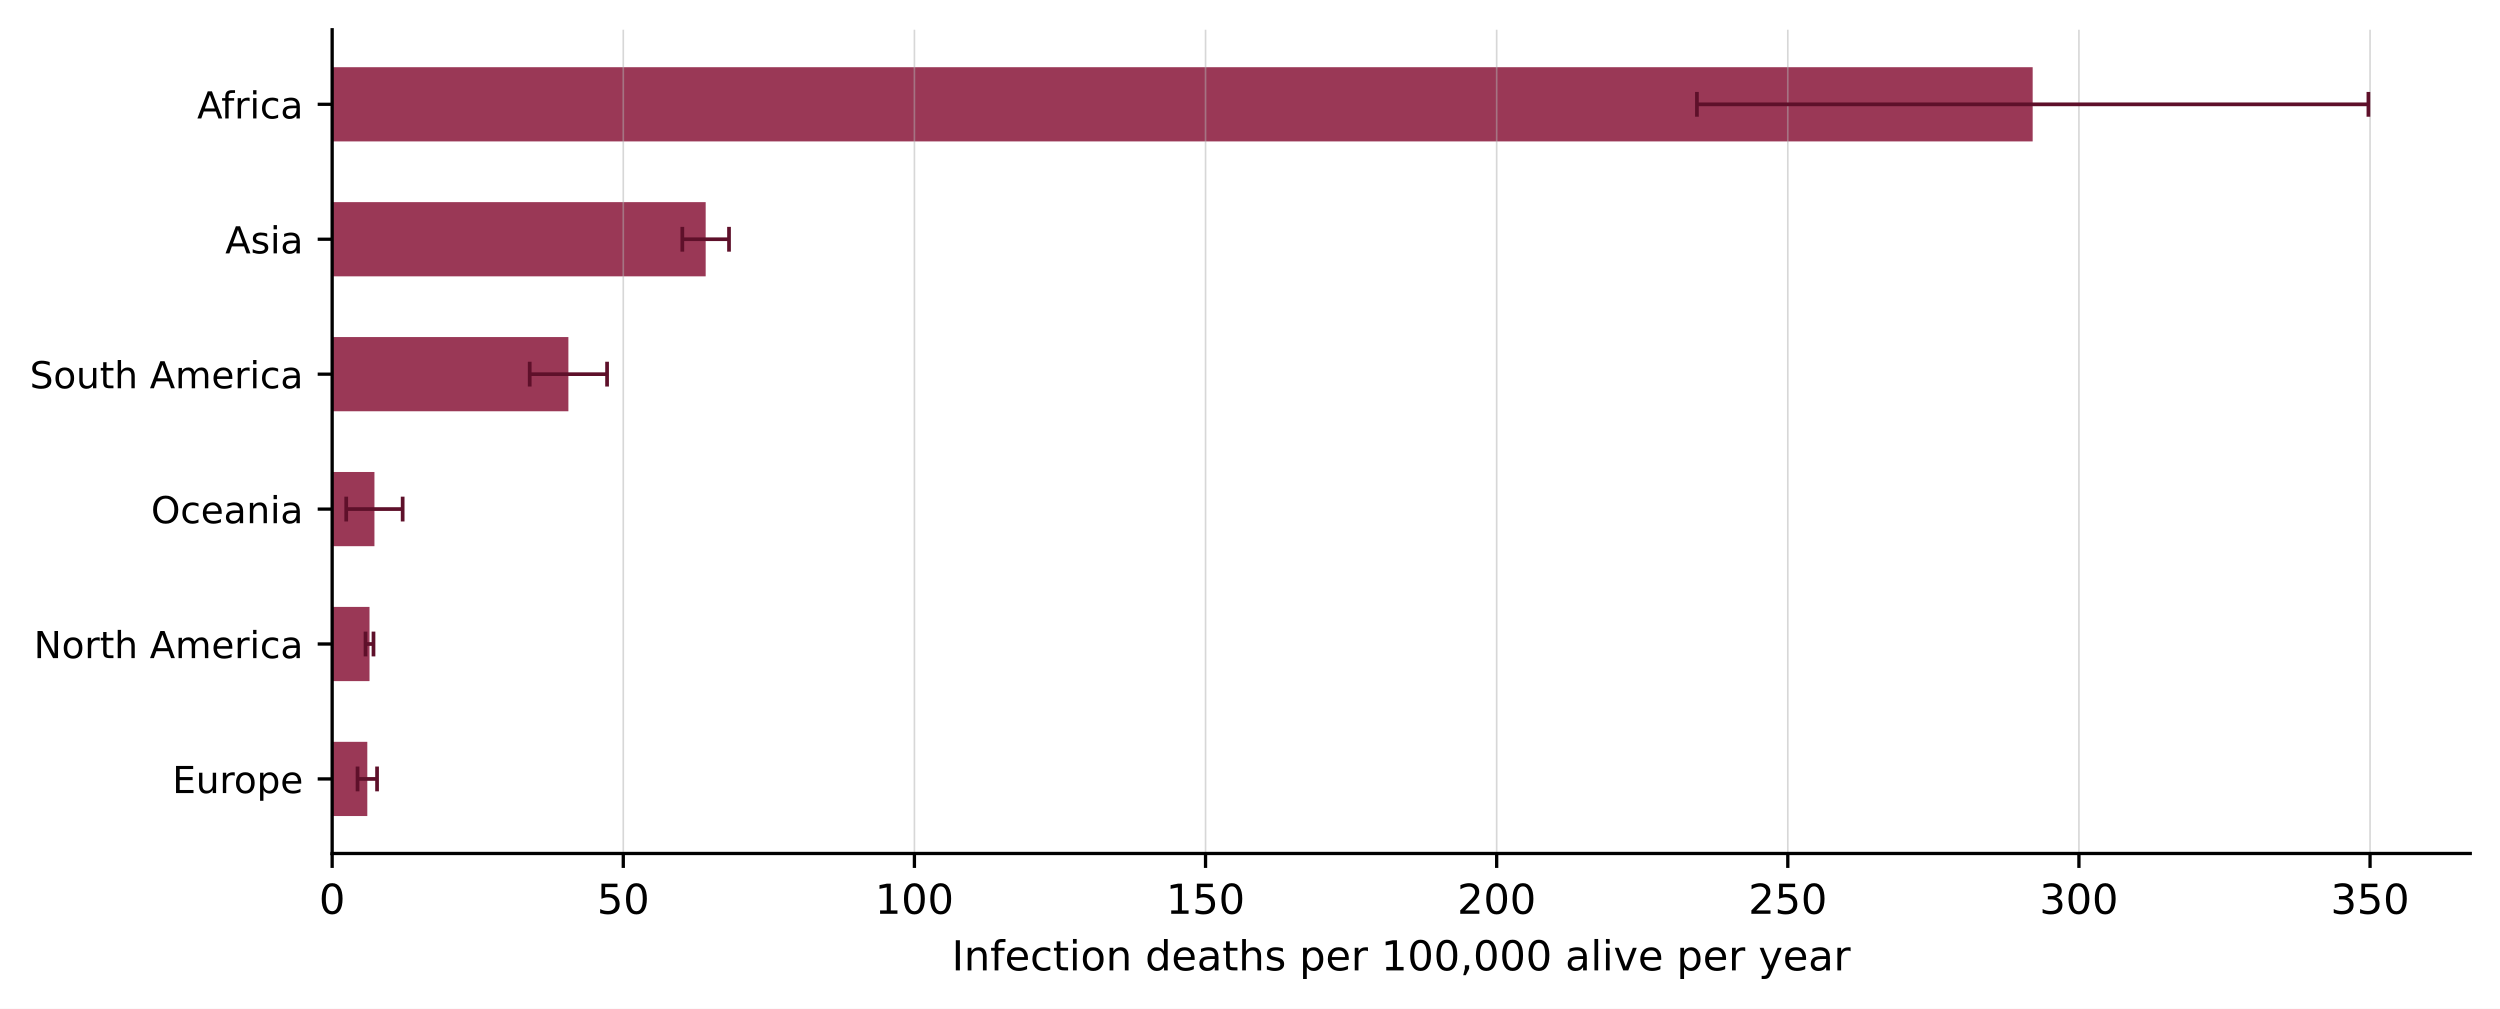
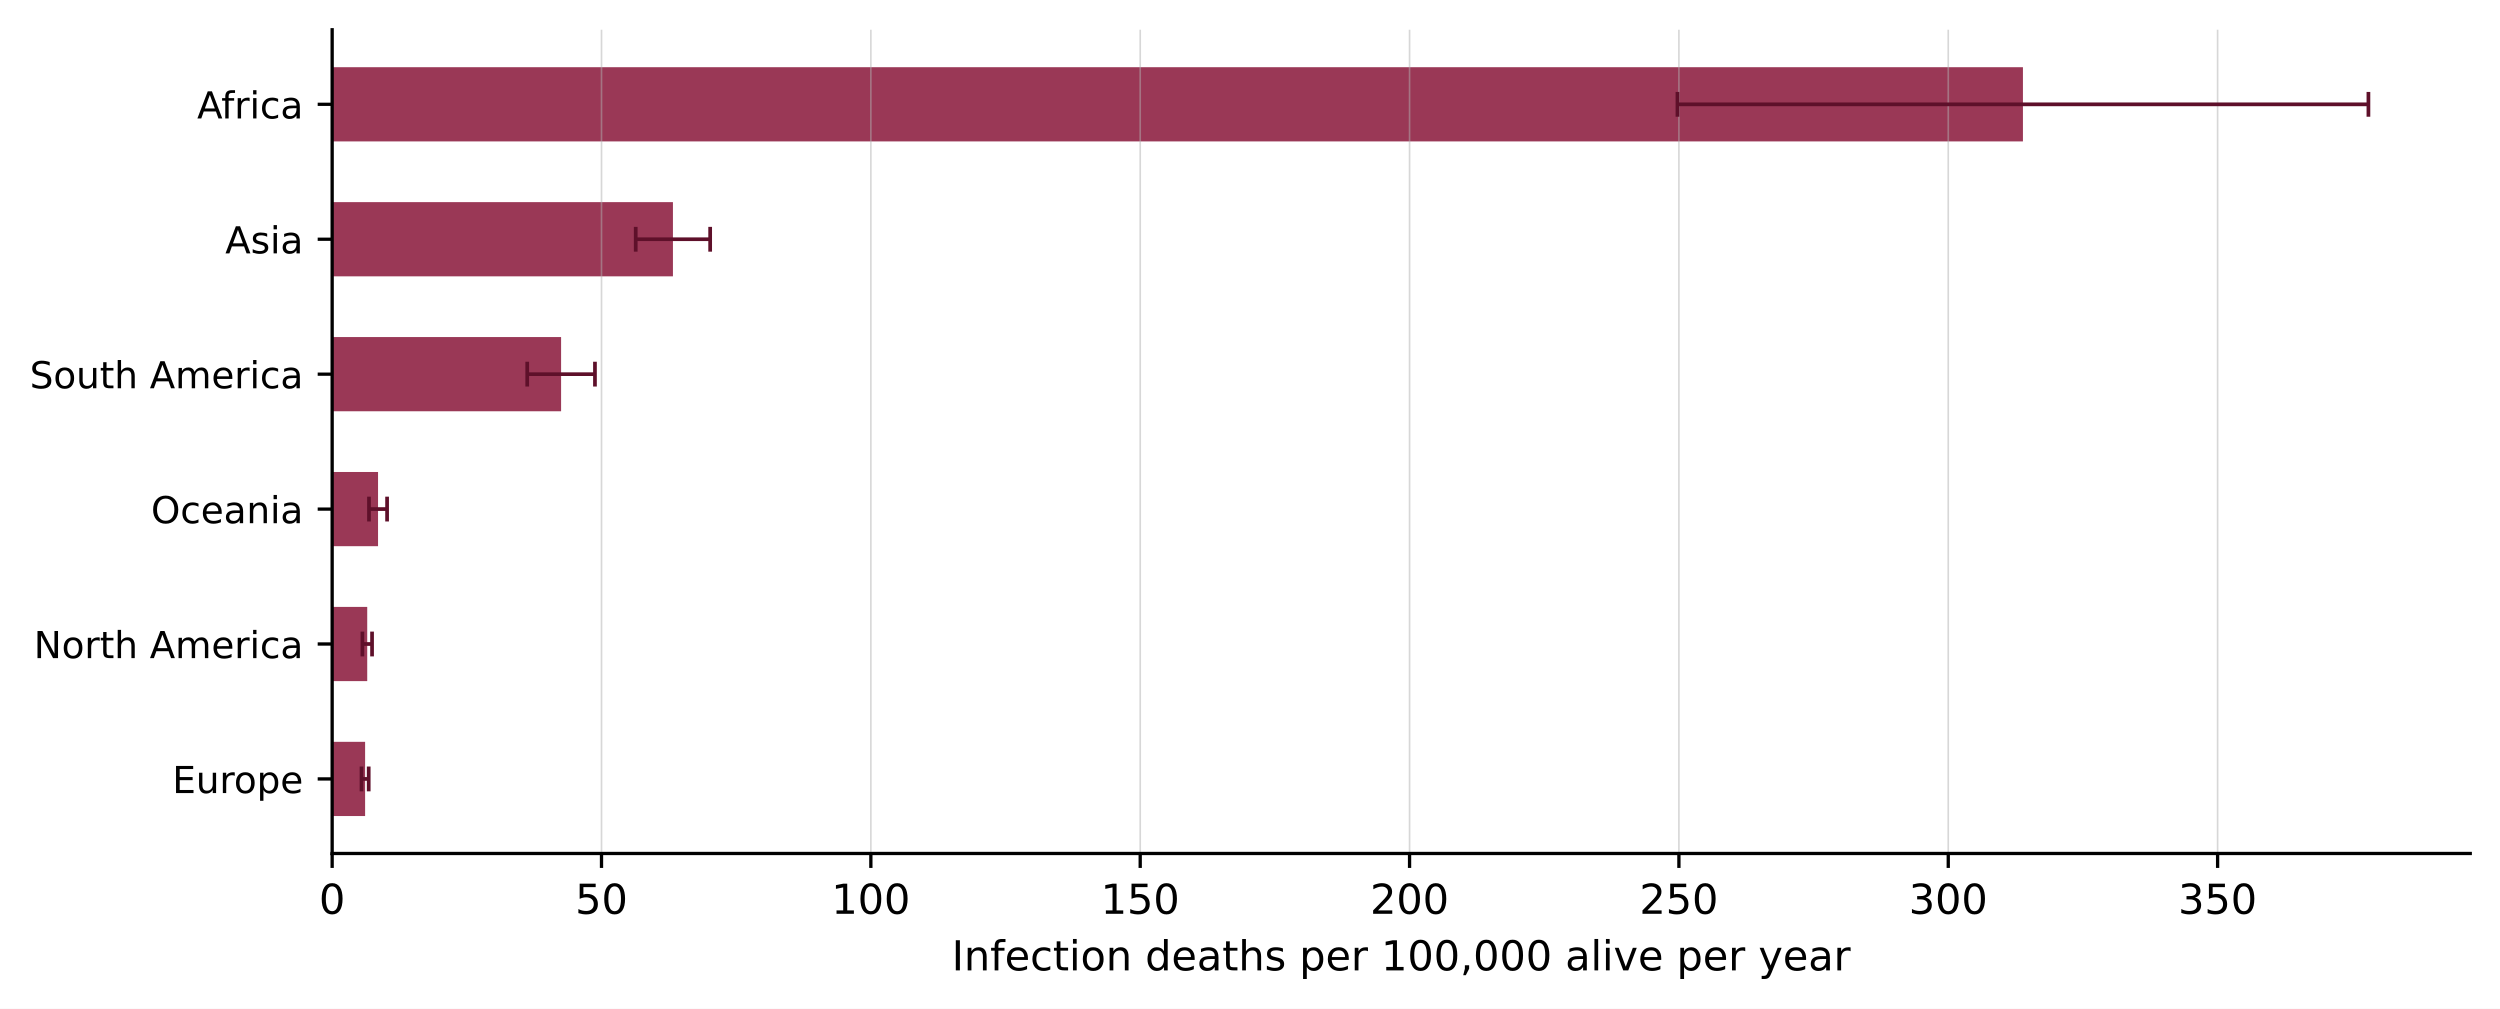
<svg xmlns="http://www.w3.org/2000/svg" xmlns:xlink="http://www.w3.org/1999/xlink" width="604.702pt" height="243.996pt" viewBox="0 0 604.702 243.996" version="1.1">
  <defs>
    <style type="text/css">*{stroke-linejoin: round; stroke-linecap: butt}</style>
  </defs>
  <g id="figure_1">
    <g id="patch_1">
      <path d="M 0 243.996  L 604.702 243.996  L 604.702 0  L 0 0  z " style="fill: #ffffff" />
    </g>
    <g id="axes_1">
      <g id="patch_2">
        <path d="M 80.342 206.44  L 597.502 206.44  L 597.502 7.2  L 80.342 7.2  z " style="fill: #ffffff" />
      </g>
      <g id="patch_3">
-         <path d="M 80.342 197.384  L 88.844 197.384  L 88.844 179.434  L 80.342 179.434  z " clip-path="url(#p52e1e4021e)" style="fill: #8c1d40; opacity: 0.88" />
+         <path d="M 80.342 197.384  L 88.312 197.384  L 88.312 179.434  L 80.342 179.434  z " clip-path="url(#pa3aabe241b)" style="fill: #8c1d40; opacity: 0.88" />
      </g>
      <g id="patch_4">
-         <path d="M 80.342 164.748  L 89.377 164.748  L 89.377 146.799  L 80.342 146.799  z " clip-path="url(#p52e1e4021e)" style="fill: #8c1d40; opacity: 0.88" />
+         <path d="M 80.342 164.748  L 88.825 164.748  L 88.825 146.799  L 80.342 146.799  z " clip-path="url(#pa3aabe241b)" style="fill: #8c1d40; opacity: 0.88" />
      </g>
      <g id="patch_5">
-         <path d="M 80.342 132.113  L 90.57 132.113  L 90.57 114.163  L 80.342 114.163  z " clip-path="url(#p52e1e4021e)" style="fill: #8c1d40; opacity: 0.88" />
+         <path d="M 80.342 132.113  L 91.441 132.113  L 91.441 114.163  L 80.342 114.163  z " clip-path="url(#pa3aabe241b)" style="fill: #8c1d40; opacity: 0.88" />
      </g>
      <g id="patch_6">
-         <path d="M 80.342 99.477  L 137.483 99.477  L 137.483 81.527  L 80.342 81.527  z " clip-path="url(#p52e1e4021e)" style="fill: #8c1d40; opacity: 0.88" />
+         <path d="M 80.342 99.477  L 135.718 99.477  L 135.718 81.527  L 80.342 81.527  z " clip-path="url(#pa3aabe241b)" style="fill: #8c1d40; opacity: 0.88" />
      </g>
      <g id="patch_7">
-         <path d="M 80.342 66.841  L 170.689 66.841  L 170.689 48.892  L 80.342 48.892  z " clip-path="url(#p52e1e4021e)" style="fill: #8c1d40; opacity: 0.88" />
+         <path d="M 80.342 66.841  L 162.77 66.841  L 162.77 48.892  L 80.342 48.892  z " clip-path="url(#pa3aabe241b)" style="fill: #8c1d40; opacity: 0.88" />
      </g>
      <g id="patch_8">
-         <path d="M 80.342 34.206  L 491.664 34.206  L 491.664 16.256  L 80.342 16.256  z " clip-path="url(#p52e1e4021e)" style="fill: #8c1d40; opacity: 0.88" />
+         <path d="M 80.342 34.206  L 489.309 34.206  L 489.309 16.256  L 80.342 16.256  z " clip-path="url(#pa3aabe241b)" style="fill: #8c1d40; opacity: 0.88" />
      </g>
      <g id="matplotlib.axis_1">
        <g id="xtick_1">
          <g id="line2d_1">
-             <path d="M 80.342 206.44  L 80.342 7.2  " clip-path="url(#p52e1e4021e)" style="fill: none; stroke: #b0b0b0; stroke-opacity: 0.5; stroke-width: 0.4; stroke-linecap: square" />
+             <path d="M 80.342 206.44  L 80.342 7.2  " clip-path="url(#pa3aabe241b)" style="fill: none; stroke: #b0b0b0; stroke-opacity: 0.5; stroke-width: 0.4; stroke-linecap: square" />
          </g>
          <g id="line2d_2">
            <defs>
-               <path id="m7bccf82048" d="M 0 0  L 0 3.5  " style="stroke: #000000; stroke-width: 0.8" />
+               <path id="mbb9891db0e" d="M 0 0  L 0 3.5  " style="stroke: #000000; stroke-width: 0.8" />
            </defs>
            <g>
-               <use xlink:href="#m7bccf82048" x="80.342" y="206.44" style="stroke: #000000; stroke-width: 0.8" />
+               <use xlink:href="#mbb9891db0e" x="80.342" y="206.44" style="stroke: #000000; stroke-width: 0.8" />
            </g>
          </g>
          <g id="text_1">
            <g transform="translate(77.16031 221.0384) scale(0.1 -0.1)">
              <defs>
                <path id="DejaVuSans-30" d="M 2034 4250  Q 1547 4250 1301 3770  Q 1056 3291 1056 2328  Q 1056 1369 1301 889  Q 1547 409 2034 409  Q 2525 409 2770 889  Q 3016 1369 3016 2328  Q 3016 3291 2770 3770  Q 2525 4250 2034 4250  z M 2034 4750  Q 2819 4750 3233 4129  Q 3647 3509 3647 2328  Q 3647 1150 3233 529  Q 2819 -91 2034 -91  Q 1250 -91 836 529  Q 422 1150 422 2328  Q 422 3509 836 4129  Q 1250 4750 2034 4750  z " transform="scale(0.015625)" />
              </defs>
              <use xlink:href="#DejaVuSans-30" />
            </g>
          </g>
        </g>
        <g id="xtick_2">
          <g id="line2d_3">
-             <path d="M 150.76 206.44  L 150.76 7.2  " clip-path="url(#p52e1e4021e)" style="fill: none; stroke: #b0b0b0; stroke-opacity: 0.5; stroke-width: 0.4; stroke-linecap: square" />
+             <path d="M 145.492 206.44  L 145.492 7.2  " clip-path="url(#pa3aabe241b)" style="fill: none; stroke: #b0b0b0; stroke-opacity: 0.5; stroke-width: 0.4; stroke-linecap: square" />
          </g>
          <g id="line2d_4">
            <g>
-               <use xlink:href="#m7bccf82048" x="150.76" y="206.44" style="stroke: #000000; stroke-width: 0.8" />
+               <use xlink:href="#mbb9891db0e" x="145.492" y="206.44" style="stroke: #000000; stroke-width: 0.8" />
            </g>
          </g>
          <g id="text_2">
-             <g transform="translate(144.3975 221.0384) scale(0.1 -0.1)">
+             <g transform="translate(139.1298 221.0384) scale(0.1 -0.1)">
              <defs>
                <path id="DejaVuSans-35" d="M 691 4666  L 3169 4666  L 3169 4134  L 1269 4134  L 1269 2991  Q 1406 3038 1543 3061  Q 1681 3084 1819 3084  Q 2600 3084 3056 2656  Q 3513 2228 3513 1497  Q 3513 744 3044 326  Q 2575 -91 1722 -91  Q 1428 -91 1123 -41  Q 819 9 494 109  L 494 744  Q 775 591 1075 516  Q 1375 441 1709 441  Q 2250 441 2565 725  Q 2881 1009 2881 1497  Q 2881 1984 2565 2268  Q 2250 2553 1709 2553  Q 1456 2553 1204 2497  Q 953 2441 691 2322  L 691 4666  z " transform="scale(0.015625)" />
              </defs>
              <use xlink:href="#DejaVuSans-35" />
              <use xlink:href="#DejaVuSans-30" transform="translate(63.62305 0)" />
            </g>
          </g>
        </g>
        <g id="xtick_3">
          <g id="line2d_5">
-             <path d="M 221.179 206.44  L 221.179 7.2  " clip-path="url(#p52e1e4021e)" style="fill: none; stroke: #b0b0b0; stroke-opacity: 0.5; stroke-width: 0.4; stroke-linecap: square" />
+             <path d="M 210.643 206.44  L 210.643 7.2  " clip-path="url(#pa3aabe241b)" style="fill: none; stroke: #b0b0b0; stroke-opacity: 0.5; stroke-width: 0.4; stroke-linecap: square" />
          </g>
          <g id="line2d_6">
            <g>
-               <use xlink:href="#m7bccf82048" x="221.179" y="206.44" style="stroke: #000000; stroke-width: 0.8" />
+               <use xlink:href="#mbb9891db0e" x="210.643" y="206.44" style="stroke: #000000; stroke-width: 0.8" />
            </g>
          </g>
          <g id="text_3">
-             <g transform="translate(211.6348 221.0384) scale(0.1 -0.1)">
+             <g transform="translate(201.0993 221.0384) scale(0.1 -0.1)">
              <defs>
                <path id="DejaVuSans-31" d="M 794 531  L 1825 531  L 1825 4091  L 703 3866  L 703 4441  L 1819 4666  L 2450 4666  L 2450 531  L 3481 531  L 3481 0  L 794 0  L 794 531  z " transform="scale(0.015625)" />
              </defs>
              <use xlink:href="#DejaVuSans-31" />
              <use xlink:href="#DejaVuSans-30" transform="translate(63.62305 0)" />
              <use xlink:href="#DejaVuSans-30" transform="translate(127.2461 0)" />
            </g>
          </g>
        </g>
        <g id="xtick_4">
          <g id="line2d_7">
-             <path d="M 291.597 206.44  L 291.597 7.2  " clip-path="url(#p52e1e4021e)" style="fill: none; stroke: #b0b0b0; stroke-opacity: 0.5; stroke-width: 0.4; stroke-linecap: square" />
+             <path d="M 275.794 206.44  L 275.794 7.2  " clip-path="url(#pa3aabe241b)" style="fill: none; stroke: #b0b0b0; stroke-opacity: 0.5; stroke-width: 0.4; stroke-linecap: square" />
          </g>
          <g id="line2d_8">
            <g>
-               <use xlink:href="#m7bccf82048" x="291.597" y="206.44" style="stroke: #000000; stroke-width: 0.8" />
+               <use xlink:href="#mbb9891db0e" x="275.794" y="206.44" style="stroke: #000000; stroke-width: 0.8" />
            </g>
          </g>
          <g id="text_4">
-             <g transform="translate(282.0532 221.0384) scale(0.1 -0.1)">
+             <g transform="translate(266.2501 221.0384) scale(0.1 -0.1)">
              <use xlink:href="#DejaVuSans-31" />
              <use xlink:href="#DejaVuSans-35" transform="translate(63.62305 0)" />
              <use xlink:href="#DejaVuSans-30" transform="translate(127.2461 0)" />
            </g>
          </g>
        </g>
        <g id="xtick_5">
          <g id="line2d_9">
-             <path d="M 362.015 206.44  L 362.015 7.2  " clip-path="url(#p52e1e4021e)" style="fill: none; stroke: #b0b0b0; stroke-opacity: 0.5; stroke-width: 0.4; stroke-linecap: square" />
+             <path d="M 340.945 206.44  L 340.945 7.2  " clip-path="url(#pa3aabe241b)" style="fill: none; stroke: #b0b0b0; stroke-opacity: 0.5; stroke-width: 0.4; stroke-linecap: square" />
          </g>
          <g id="line2d_10">
            <g>
-               <use xlink:href="#m7bccf82048" x="362.015" y="206.44" style="stroke: #000000; stroke-width: 0.8" />
+               <use xlink:href="#mbb9891db0e" x="340.945" y="206.44" style="stroke: #000000; stroke-width: 0.8" />
            </g>
          </g>
          <g id="text_5">
-             <g transform="translate(352.4717 221.0384) scale(0.1 -0.1)">
+             <g transform="translate(331.4009 221.0384) scale(0.1 -0.1)">
              <defs>
                <path id="DejaVuSans-32" d="M 1228 531  L 3431 531  L 3431 0  L 469 0  L 469 531  Q 828 903 1448 1529  Q 2069 2156 2228 2338  Q 2531 2678 2651 2914  Q 2772 3150 2772 3378  Q 2772 3750 2511 3984  Q 2250 4219 1831 4219  Q 1534 4219 1204 4116  Q 875 4013 500 3803  L 500 4441  Q 881 4594 1212 4672  Q 1544 4750 1819 4750  Q 2544 4750 2975 4387  Q 3406 4025 3406 3419  Q 3406 3131 3298 2873  Q 3191 2616 2906 2266  Q 2828 2175 2409 1742  Q 1991 1309 1228 531  z " transform="scale(0.015625)" />
              </defs>
              <use xlink:href="#DejaVuSans-32" />
              <use xlink:href="#DejaVuSans-30" transform="translate(63.62305 0)" />
              <use xlink:href="#DejaVuSans-30" transform="translate(127.2461 0)" />
            </g>
          </g>
        </g>
        <g id="xtick_6">
          <g id="line2d_11">
-             <path d="M 432.434 206.44  L 432.434 7.2  " clip-path="url(#p52e1e4021e)" style="fill: none; stroke: #b0b0b0; stroke-opacity: 0.5; stroke-width: 0.4; stroke-linecap: square" />
+             <path d="M 406.095 206.44  L 406.095 7.2  " clip-path="url(#pa3aabe241b)" style="fill: none; stroke: #b0b0b0; stroke-opacity: 0.5; stroke-width: 0.4; stroke-linecap: square" />
          </g>
          <g id="line2d_12">
            <g>
-               <use xlink:href="#m7bccf82048" x="432.434" y="206.44" style="stroke: #000000; stroke-width: 0.8" />
+               <use xlink:href="#mbb9891db0e" x="406.095" y="206.44" style="stroke: #000000; stroke-width: 0.8" />
            </g>
          </g>
          <g id="text_6">
-             <g transform="translate(422.8902 221.0384) scale(0.1 -0.1)">
+             <g transform="translate(396.5516 221.0384) scale(0.1 -0.1)">
              <use xlink:href="#DejaVuSans-32" />
              <use xlink:href="#DejaVuSans-35" transform="translate(63.62305 0)" />
              <use xlink:href="#DejaVuSans-30" transform="translate(127.2461 0)" />
            </g>
          </g>
        </g>
        <g id="xtick_7">
          <g id="line2d_13">
-             <path d="M 502.852 206.44  L 502.852 7.2  " clip-path="url(#p52e1e4021e)" style="fill: none; stroke: #b0b0b0; stroke-opacity: 0.5; stroke-width: 0.4; stroke-linecap: square" />
+             <path d="M 471.246 206.44  L 471.246 7.2  " clip-path="url(#pa3aabe241b)" style="fill: none; stroke: #b0b0b0; stroke-opacity: 0.5; stroke-width: 0.4; stroke-linecap: square" />
          </g>
          <g id="line2d_14">
            <g>
-               <use xlink:href="#m7bccf82048" x="502.852" y="206.44" style="stroke: #000000; stroke-width: 0.8" />
+               <use xlink:href="#mbb9891db0e" x="471.246" y="206.44" style="stroke: #000000; stroke-width: 0.8" />
            </g>
          </g>
          <g id="text_7">
-             <g transform="translate(493.3087 221.0384) scale(0.1 -0.1)">
+             <g transform="translate(461.7024 221.0384) scale(0.1 -0.1)">
              <defs>
                <path id="DejaVuSans-33" d="M 2597 2516  Q 3050 2419 3304 2112  Q 3559 1806 3559 1356  Q 3559 666 3084 287  Q 2609 -91 1734 -91  Q 1441 -91 1130 -33  Q 819 25 488 141  L 488 750  Q 750 597 1062 519  Q 1375 441 1716 441  Q 2309 441 2620 675  Q 2931 909 2931 1356  Q 2931 1769 2642 2001  Q 2353 2234 1838 2234  L 1294 2234  L 1294 2753  L 1863 2753  Q 2328 2753 2575 2939  Q 2822 3125 2822 3475  Q 2822 3834 2567 4026  Q 2313 4219 1838 4219  Q 1578 4219 1281 4162  Q 984 4106 628 3988  L 628 4550  Q 988 4650 1302 4700  Q 1616 4750 1894 4750  Q 2613 4750 3031 4423  Q 3450 4097 3450 3541  Q 3450 3153 3228 2886  Q 3006 2619 2597 2516  z " transform="scale(0.015625)" />
              </defs>
              <use xlink:href="#DejaVuSans-33" />
              <use xlink:href="#DejaVuSans-30" transform="translate(63.62305 0)" />
              <use xlink:href="#DejaVuSans-30" transform="translate(127.2461 0)" />
            </g>
          </g>
        </g>
        <g id="xtick_8">
          <g id="line2d_15">
-             <path d="M 573.271 206.44  L 573.271 7.2  " clip-path="url(#p52e1e4021e)" style="fill: none; stroke: #b0b0b0; stroke-opacity: 0.5; stroke-width: 0.4; stroke-linecap: square" />
+             <path d="M 536.397 206.44  L 536.397 7.2  " clip-path="url(#pa3aabe241b)" style="fill: none; stroke: #b0b0b0; stroke-opacity: 0.5; stroke-width: 0.4; stroke-linecap: square" />
          </g>
          <g id="line2d_16">
            <g>
-               <use xlink:href="#m7bccf82048" x="573.271" y="206.44" style="stroke: #000000; stroke-width: 0.8" />
+               <use xlink:href="#mbb9891db0e" x="536.397" y="206.44" style="stroke: #000000; stroke-width: 0.8" />
            </g>
          </g>
          <g id="text_8">
-             <g transform="translate(563.7271 221.0384) scale(0.1 -0.1)">
+             <g transform="translate(526.8531 221.0384) scale(0.1 -0.1)">
              <use xlink:href="#DejaVuSans-33" />
              <use xlink:href="#DejaVuSans-35" transform="translate(63.62305 0)" />
              <use xlink:href="#DejaVuSans-30" transform="translate(127.2461 0)" />
            </g>
          </g>
        </g>
        <g id="text_9">
          <g transform="translate(230.2091 234.7166) scale(0.1 -0.1)">
            <defs>
              <path id="DejaVuSans-49" d="M 628 4666  L 1259 4666  L 1259 0  L 628 0  L 628 4666  z " transform="scale(0.015625)" />
              <path id="DejaVuSans-6e" d="M 3513 2113  L 3513 0  L 2938 0  L 2938 2094  Q 2938 2591 2744 2837  Q 2550 3084 2163 3084  Q 1697 3084 1428 2787  Q 1159 2491 1159 1978  L 1159 0  L 581 0  L 581 3500  L 1159 3500  L 1159 2956  Q 1366 3272 1645 3428  Q 1925 3584 2291 3584  Q 2894 3584 3203 3211  Q 3513 2838 3513 2113  z " transform="scale(0.015625)" />
              <path id="DejaVuSans-66" d="M 2375 4863  L 2375 4384  L 1825 4384  Q 1516 4384 1395 4259  Q 1275 4134 1275 3809  L 1275 3500  L 2222 3500  L 2222 3053  L 1275 3053  L 1275 0  L 697 0  L 697 3053  L 147 3053  L 147 3500  L 697 3500  L 697 3744  Q 697 4328 969 4595  Q 1241 4863 1831 4863  L 2375 4863  z " transform="scale(0.015625)" />
              <path id="DejaVuSans-65" d="M 3597 1894  L 3597 1613  L 953 1613  Q 991 1019 1311 708  Q 1631 397 2203 397  Q 2534 397 2845 478  Q 3156 559 3463 722  L 3463 178  Q 3153 47 2828 -22  Q 2503 -91 2169 -91  Q 1331 -91 842 396  Q 353 884 353 1716  Q 353 2575 817 3079  Q 1281 3584 2069 3584  Q 2775 3584 3186 3129  Q 3597 2675 3597 1894  z M 3022 2063  Q 3016 2534 2758 2815  Q 2500 3097 2075 3097  Q 1594 3097 1305 2825  Q 1016 2553 972 2059  L 3022 2063  z " transform="scale(0.015625)" />
              <path id="DejaVuSans-63" d="M 3122 3366  L 3122 2828  Q 2878 2963 2633 3030  Q 2388 3097 2138 3097  Q 1578 3097 1268 2742  Q 959 2388 959 1747  Q 959 1106 1268 751  Q 1578 397 2138 397  Q 2388 397 2633 464  Q 2878 531 3122 666  L 3122 134  Q 2881 22 2623 -34  Q 2366 -91 2075 -91  Q 1284 -91 818 406  Q 353 903 353 1747  Q 353 2603 823 3093  Q 1294 3584 2113 3584  Q 2378 3584 2631 3529  Q 2884 3475 3122 3366  z " transform="scale(0.015625)" />
              <path id="DejaVuSans-74" d="M 1172 4494  L 1172 3500  L 2356 3500  L 2356 3053  L 1172 3053  L 1172 1153  Q 1172 725 1289 603  Q 1406 481 1766 481  L 2356 481  L 2356 0  L 1766 0  Q 1100 0 847 248  Q 594 497 594 1153  L 594 3053  L 172 3053  L 172 3500  L 594 3500  L 594 4494  L 1172 4494  z " transform="scale(0.015625)" />
              <path id="DejaVuSans-69" d="M 603 3500  L 1178 3500  L 1178 0  L 603 0  L 603 3500  z M 603 4863  L 1178 4863  L 1178 4134  L 603 4134  L 603 4863  z " transform="scale(0.015625)" />
              <path id="DejaVuSans-6f" d="M 1959 3097  Q 1497 3097 1228 2736  Q 959 2375 959 1747  Q 959 1119 1226 758  Q 1494 397 1959 397  Q 2419 397 2687 759  Q 2956 1122 2956 1747  Q 2956 2369 2687 2733  Q 2419 3097 1959 3097  z M 1959 3584  Q 2709 3584 3137 3096  Q 3566 2609 3566 1747  Q 3566 888 3137 398  Q 2709 -91 1959 -91  Q 1206 -91 779 398  Q 353 888 353 1747  Q 353 2609 779 3096  Q 1206 3584 1959 3584  z " transform="scale(0.015625)" />
              <path id="DejaVuSans-20" transform="scale(0.015625)" />
              <path id="DejaVuSans-64" d="M 2906 2969  L 2906 4863  L 3481 4863  L 3481 0  L 2906 0  L 2906 525  Q 2725 213 2448 61  Q 2172 -91 1784 -91  Q 1150 -91 751 415  Q 353 922 353 1747  Q 353 2572 751 3078  Q 1150 3584 1784 3584  Q 2172 3584 2448 3432  Q 2725 3281 2906 2969  z M 947 1747  Q 947 1113 1208 752  Q 1469 391 1925 391  Q 2381 391 2643 752  Q 2906 1113 2906 1747  Q 2906 2381 2643 2742  Q 2381 3103 1925 3103  Q 1469 3103 1208 2742  Q 947 2381 947 1747  z " transform="scale(0.015625)" />
              <path id="DejaVuSans-61" d="M 2194 1759  Q 1497 1759 1228 1600  Q 959 1441 959 1056  Q 959 750 1161 570  Q 1363 391 1709 391  Q 2188 391 2477 730  Q 2766 1069 2766 1631  L 2766 1759  L 2194 1759  z M 3341 1997  L 3341 0  L 2766 0  L 2766 531  Q 2569 213 2275 61  Q 1981 -91 1556 -91  Q 1019 -91 701 211  Q 384 513 384 1019  Q 384 1609 779 1909  Q 1175 2209 1959 2209  L 2766 2209  L 2766 2266  Q 2766 2663 2505 2880  Q 2244 3097 1772 3097  Q 1472 3097 1187 3025  Q 903 2953 641 2809  L 641 3341  Q 956 3463 1253 3523  Q 1550 3584 1831 3584  Q 2591 3584 2966 3190  Q 3341 2797 3341 1997  z " transform="scale(0.015625)" />
              <path id="DejaVuSans-68" d="M 3513 2113  L 3513 0  L 2938 0  L 2938 2094  Q 2938 2591 2744 2837  Q 2550 3084 2163 3084  Q 1697 3084 1428 2787  Q 1159 2491 1159 1978  L 1159 0  L 581 0  L 581 4863  L 1159 4863  L 1159 2956  Q 1366 3272 1645 3428  Q 1925 3584 2291 3584  Q 2894 3584 3203 3211  Q 3513 2838 3513 2113  z " transform="scale(0.015625)" />
              <path id="DejaVuSans-73" d="M 2834 3397  L 2834 2853  Q 2591 2978 2328 3040  Q 2066 3103 1784 3103  Q 1356 3103 1142 2972  Q 928 2841 928 2578  Q 928 2378 1081 2264  Q 1234 2150 1697 2047  L 1894 2003  Q 2506 1872 2764 1633  Q 3022 1394 3022 966  Q 3022 478 2636 193  Q 2250 -91 1575 -91  Q 1294 -91 989 -36  Q 684 19 347 128  L 347 722  Q 666 556 975 473  Q 1284 391 1588 391  Q 1994 391 2212 530  Q 2431 669 2431 922  Q 2431 1156 2273 1281  Q 2116 1406 1581 1522  L 1381 1569  Q 847 1681 609 1914  Q 372 2147 372 2553  Q 372 3047 722 3315  Q 1072 3584 1716 3584  Q 2034 3584 2315 3537  Q 2597 3491 2834 3397  z " transform="scale(0.015625)" />
              <path id="DejaVuSans-70" d="M 1159 525  L 1159 -1331  L 581 -1331  L 581 3500  L 1159 3500  L 1159 2969  Q 1341 3281 1617 3432  Q 1894 3584 2278 3584  Q 2916 3584 3314 3078  Q 3713 2572 3713 1747  Q 3713 922 3314 415  Q 2916 -91 2278 -91  Q 1894 -91 1617 61  Q 1341 213 1159 525  z M 3116 1747  Q 3116 2381 2855 2742  Q 2594 3103 2138 3103  Q 1681 3103 1420 2742  Q 1159 2381 1159 1747  Q 1159 1113 1420 752  Q 1681 391 2138 391  Q 2594 391 2855 752  Q 3116 1113 3116 1747  z " transform="scale(0.015625)" />
              <path id="DejaVuSans-72" d="M 2631 2963  Q 2534 3019 2420 3045  Q 2306 3072 2169 3072  Q 1681 3072 1420 2755  Q 1159 2438 1159 1844  L 1159 0  L 581 0  L 581 3500  L 1159 3500  L 1159 2956  Q 1341 3275 1631 3429  Q 1922 3584 2338 3584  Q 2397 3584 2469 3576  Q 2541 3569 2628 3553  L 2631 2963  z " transform="scale(0.015625)" />
              <path id="DejaVuSans-2c" d="M 750 794  L 1409 794  L 1409 256  L 897 -744  L 494 -744  L 750 256  L 750 794  z " transform="scale(0.015625)" />
              <path id="DejaVuSans-6c" d="M 603 4863  L 1178 4863  L 1178 0  L 603 0  L 603 4863  z " transform="scale(0.015625)" />
              <path id="DejaVuSans-76" d="M 191 3500  L 800 3500  L 1894 563  L 2988 3500  L 3597 3500  L 2284 0  L 1503 0  L 191 3500  z " transform="scale(0.015625)" />
              <path id="DejaVuSans-79" d="M 2059 -325  Q 1816 -950 1584 -1140  Q 1353 -1331 966 -1331  L 506 -1331  L 506 -850  L 844 -850  Q 1081 -850 1212 -737  Q 1344 -625 1503 -206  L 1606 56  L 191 3500  L 800 3500  L 1894 763  L 2988 3500  L 3597 3500  L 2059 -325  z " transform="scale(0.015625)" />
            </defs>
            <use xlink:href="#DejaVuSans-49" />
            <use xlink:href="#DejaVuSans-6e" transform="translate(29.49219 0)" />
            <use xlink:href="#DejaVuSans-66" transform="translate(92.87109 0)" />
            <use xlink:href="#DejaVuSans-65" transform="translate(128.0762 0)" />
            <use xlink:href="#DejaVuSans-63" transform="translate(189.5996 0)" />
            <use xlink:href="#DejaVuSans-74" transform="translate(244.5801 0)" />
            <use xlink:href="#DejaVuSans-69" transform="translate(283.7891 0)" />
            <use xlink:href="#DejaVuSans-6f" transform="translate(311.5723 0)" />
            <use xlink:href="#DejaVuSans-6e" transform="translate(372.7539 0)" />
            <use xlink:href="#DejaVuSans-20" transform="translate(436.1328 0)" />
            <use xlink:href="#DejaVuSans-64" transform="translate(467.9199 0)" />
            <use xlink:href="#DejaVuSans-65" transform="translate(531.3965 0)" />
            <use xlink:href="#DejaVuSans-61" transform="translate(592.9199 0)" />
            <use xlink:href="#DejaVuSans-74" transform="translate(654.1992 0)" />
            <use xlink:href="#DejaVuSans-68" transform="translate(693.4082 0)" />
            <use xlink:href="#DejaVuSans-73" transform="translate(756.7871 0)" />
            <use xlink:href="#DejaVuSans-20" transform="translate(808.8867 0)" />
            <use xlink:href="#DejaVuSans-70" transform="translate(840.6738 0)" />
            <use xlink:href="#DejaVuSans-65" transform="translate(904.1504 0)" />
            <use xlink:href="#DejaVuSans-72" transform="translate(965.6738 0)" />
            <use xlink:href="#DejaVuSans-20" transform="translate(1006.787 0)" />
            <use xlink:href="#DejaVuSans-31" transform="translate(1038.574 0)" />
            <use xlink:href="#DejaVuSans-30" transform="translate(1102.197 0)" />
            <use xlink:href="#DejaVuSans-30" transform="translate(1165.82 0)" />
            <use xlink:href="#DejaVuSans-2c" transform="translate(1229.443 0)" />
            <use xlink:href="#DejaVuSans-30" transform="translate(1261.23 0)" />
            <use xlink:href="#DejaVuSans-30" transform="translate(1324.854 0)" />
            <use xlink:href="#DejaVuSans-30" transform="translate(1388.477 0)" />
            <use xlink:href="#DejaVuSans-20" transform="translate(1452.1 0)" />
            <use xlink:href="#DejaVuSans-61" transform="translate(1483.887 0)" />
            <use xlink:href="#DejaVuSans-6c" transform="translate(1545.166 0)" />
            <use xlink:href="#DejaVuSans-69" transform="translate(1572.949 0)" />
            <use xlink:href="#DejaVuSans-76" transform="translate(1600.732 0)" />
            <use xlink:href="#DejaVuSans-65" transform="translate(1659.912 0)" />
            <use xlink:href="#DejaVuSans-20" transform="translate(1721.436 0)" />
            <use xlink:href="#DejaVuSans-70" transform="translate(1753.223 0)" />
            <use xlink:href="#DejaVuSans-65" transform="translate(1816.699 0)" />
            <use xlink:href="#DejaVuSans-72" transform="translate(1878.223 0)" />
            <use xlink:href="#DejaVuSans-20" transform="translate(1919.336 0)" />
            <use xlink:href="#DejaVuSans-79" transform="translate(1951.123 0)" />
            <use xlink:href="#DejaVuSans-65" transform="translate(2010.303 0)" />
            <use xlink:href="#DejaVuSans-61" transform="translate(2071.826 0)" />
            <use xlink:href="#DejaVuSans-72" transform="translate(2133.105 0)" />
          </g>
        </g>
      </g>
      <g id="matplotlib.axis_2">
        <g id="ytick_1">
          <g id="line2d_17">
            <defs>
-               <path id="m96a5aec6d3" d="M 0 0  L -3.5 0  " style="stroke: #000000; stroke-width: 0.8" />
+               <path id="m77c57bd47b" d="M 0 0  L -3.5 0  " style="stroke: #000000; stroke-width: 0.8" />
            </defs>
            <g>
-               <use xlink:href="#m96a5aec6d3" x="80.342" y="188.409" style="stroke: #000000; stroke-width: 0.8" />
+               <use xlink:href="#m77c57bd47b" x="80.342" y="188.409" style="stroke: #000000; stroke-width: 0.8" />
            </g>
          </g>
          <g id="text_10">
            <g transform="translate(41.69531 191.8282) scale(0.09 -0.09)">
              <defs>
                <path id="DejaVuSans-45" d="M 628 4666  L 3578 4666  L 3578 4134  L 1259 4134  L 1259 2753  L 3481 2753  L 3481 2222  L 1259 2222  L 1259 531  L 3634 531  L 3634 0  L 628 0  L 628 4666  z " transform="scale(0.015625)" />
                <path id="DejaVuSans-75" d="M 544 1381  L 544 3500  L 1119 3500  L 1119 1403  Q 1119 906 1312 657  Q 1506 409 1894 409  Q 2359 409 2629 706  Q 2900 1003 2900 1516  L 2900 3500  L 3475 3500  L 3475 0  L 2900 0  L 2900 538  Q 2691 219 2414 64  Q 2138 -91 1772 -91  Q 1169 -91 856 284  Q 544 659 544 1381  z M 1991 3584  L 1991 3584  z " transform="scale(0.015625)" />
              </defs>
              <use xlink:href="#DejaVuSans-45" />
              <use xlink:href="#DejaVuSans-75" transform="translate(63.18359 0)" />
              <use xlink:href="#DejaVuSans-72" transform="translate(126.5625 0)" />
              <use xlink:href="#DejaVuSans-6f" transform="translate(165.4258 0)" />
              <use xlink:href="#DejaVuSans-70" transform="translate(226.6074 0)" />
              <use xlink:href="#DejaVuSans-65" transform="translate(290.084 0)" />
            </g>
          </g>
        </g>
        <g id="ytick_2">
          <g id="line2d_18">
            <g>
-               <use xlink:href="#m96a5aec6d3" x="80.342" y="155.773" style="stroke: #000000; stroke-width: 0.8" />
+               <use xlink:href="#m77c57bd47b" x="80.342" y="155.773" style="stroke: #000000; stroke-width: 0.8" />
            </g>
          </g>
          <g id="text_11">
            <g transform="translate(8.184375 159.1926) scale(0.09 -0.09)">
              <defs>
                <path id="DejaVuSans-4e" d="M 628 4666  L 1478 4666  L 3547 763  L 3547 4666  L 4159 4666  L 4159 0  L 3309 0  L 1241 3903  L 1241 0  L 628 0  L 628 4666  z " transform="scale(0.015625)" />
                <path id="DejaVuSans-41" d="M 2188 4044  L 1331 1722  L 3047 1722  L 2188 4044  z M 1831 4666  L 2547 4666  L 4325 0  L 3669 0  L 3244 1197  L 1141 1197  L 716 0  L 50 0  L 1831 4666  z " transform="scale(0.015625)" />
                <path id="DejaVuSans-6d" d="M 3328 2828  Q 3544 3216 3844 3400  Q 4144 3584 4550 3584  Q 5097 3584 5394 3201  Q 5691 2819 5691 2113  L 5691 0  L 5113 0  L 5113 2094  Q 5113 2597 4934 2840  Q 4756 3084 4391 3084  Q 3944 3084 3684 2787  Q 3425 2491 3425 1978  L 3425 0  L 2847 0  L 2847 2094  Q 2847 2600 2669 2842  Q 2491 3084 2119 3084  Q 1678 3084 1418 2786  Q 1159 2488 1159 1978  L 1159 0  L 581 0  L 581 3500  L 1159 3500  L 1159 2956  Q 1356 3278 1631 3431  Q 1906 3584 2284 3584  Q 2666 3584 2933 3390  Q 3200 3197 3328 2828  z " transform="scale(0.015625)" />
              </defs>
              <use xlink:href="#DejaVuSans-4e" />
              <use xlink:href="#DejaVuSans-6f" transform="translate(74.80469 0)" />
              <use xlink:href="#DejaVuSans-72" transform="translate(135.9863 0)" />
              <use xlink:href="#DejaVuSans-74" transform="translate(177.0996 0)" />
              <use xlink:href="#DejaVuSans-68" transform="translate(216.3086 0)" />
              <use xlink:href="#DejaVuSans-20" transform="translate(279.6875 0)" />
              <use xlink:href="#DejaVuSans-41" transform="translate(311.4746 0)" />
              <use xlink:href="#DejaVuSans-6d" transform="translate(379.8828 0)" />
              <use xlink:href="#DejaVuSans-65" transform="translate(477.2949 0)" />
              <use xlink:href="#DejaVuSans-72" transform="translate(538.8184 0)" />
              <use xlink:href="#DejaVuSans-69" transform="translate(579.9316 0)" />
              <use xlink:href="#DejaVuSans-63" transform="translate(607.7148 0)" />
              <use xlink:href="#DejaVuSans-61" transform="translate(662.6953 0)" />
            </g>
          </g>
        </g>
        <g id="ytick_3">
          <g id="line2d_19">
            <g>
-               <use xlink:href="#m96a5aec6d3" x="80.342" y="123.138" style="stroke: #000000; stroke-width: 0.8" />
+               <use xlink:href="#m77c57bd47b" x="80.342" y="123.138" style="stroke: #000000; stroke-width: 0.8" />
            </g>
          </g>
          <g id="text_12">
            <g transform="translate(36.53578 126.5571) scale(0.09 -0.09)">
              <defs>
                <path id="DejaVuSans-4f" d="M 2522 4238  Q 1834 4238 1429 3725  Q 1025 3213 1025 2328  Q 1025 1447 1429 934  Q 1834 422 2522 422  Q 3209 422 3611 934  Q 4013 1447 4013 2328  Q 4013 3213 3611 3725  Q 3209 4238 2522 4238  z M 2522 4750  Q 3503 4750 4090 4092  Q 4678 3434 4678 2328  Q 4678 1225 4090 567  Q 3503 -91 2522 -91  Q 1538 -91 948 565  Q 359 1222 359 2328  Q 359 3434 948 4092  Q 1538 4750 2522 4750  z " transform="scale(0.015625)" />
              </defs>
              <use xlink:href="#DejaVuSans-4f" />
              <use xlink:href="#DejaVuSans-63" transform="translate(78.71094 0)" />
              <use xlink:href="#DejaVuSans-65" transform="translate(133.6914 0)" />
              <use xlink:href="#DejaVuSans-61" transform="translate(195.2148 0)" />
              <use xlink:href="#DejaVuSans-6e" transform="translate(256.4941 0)" />
              <use xlink:href="#DejaVuSans-69" transform="translate(319.873 0)" />
              <use xlink:href="#DejaVuSans-61" transform="translate(347.6562 0)" />
            </g>
          </g>
        </g>
        <g id="ytick_4">
          <g id="line2d_20">
            <g>
-               <use xlink:href="#m96a5aec6d3" x="80.342" y="90.502" style="stroke: #000000; stroke-width: 0.8" />
+               <use xlink:href="#m77c57bd47b" x="80.342" y="90.502" style="stroke: #000000; stroke-width: 0.8" />
            </g>
          </g>
          <g id="text_13">
            <g transform="translate(7.2 93.92153) scale(0.09 -0.09)">
              <defs>
                <path id="DejaVuSans-53" d="M 3425 4513  L 3425 3897  Q 3066 4069 2747 4153  Q 2428 4238 2131 4238  Q 1616 4238 1336 4038  Q 1056 3838 1056 3469  Q 1056 3159 1242 3001  Q 1428 2844 1947 2747  L 2328 2669  Q 3034 2534 3370 2195  Q 3706 1856 3706 1288  Q 3706 609 3251 259  Q 2797 -91 1919 -91  Q 1588 -91 1214 -16  Q 841 59 441 206  L 441 856  Q 825 641 1194 531  Q 1563 422 1919 422  Q 2459 422 2753 634  Q 3047 847 3047 1241  Q 3047 1584 2836 1778  Q 2625 1972 2144 2069  L 1759 2144  Q 1053 2284 737 2584  Q 422 2884 422 3419  Q 422 4038 858 4394  Q 1294 4750 2059 4750  Q 2388 4750 2728 4690  Q 3069 4631 3425 4513  z " transform="scale(0.015625)" />
              </defs>
              <use xlink:href="#DejaVuSans-53" />
              <use xlink:href="#DejaVuSans-6f" transform="translate(63.47656 0)" />
              <use xlink:href="#DejaVuSans-75" transform="translate(124.6582 0)" />
              <use xlink:href="#DejaVuSans-74" transform="translate(188.0371 0)" />
              <use xlink:href="#DejaVuSans-68" transform="translate(227.2461 0)" />
              <use xlink:href="#DejaVuSans-20" transform="translate(290.625 0)" />
              <use xlink:href="#DejaVuSans-41" transform="translate(322.4121 0)" />
              <use xlink:href="#DejaVuSans-6d" transform="translate(390.8203 0)" />
              <use xlink:href="#DejaVuSans-65" transform="translate(488.2324 0)" />
              <use xlink:href="#DejaVuSans-72" transform="translate(549.7559 0)" />
              <use xlink:href="#DejaVuSans-69" transform="translate(590.8691 0)" />
              <use xlink:href="#DejaVuSans-63" transform="translate(618.6523 0)" />
              <use xlink:href="#DejaVuSans-61" transform="translate(673.6328 0)" />
            </g>
          </g>
        </g>
        <g id="ytick_5">
          <g id="line2d_21">
            <g>
-               <use xlink:href="#m96a5aec6d3" x="80.342" y="57.867" style="stroke: #000000; stroke-width: 0.8" />
+               <use xlink:href="#m77c57bd47b" x="80.342" y="57.867" style="stroke: #000000; stroke-width: 0.8" />
            </g>
          </g>
          <g id="text_14">
            <g transform="translate(54.48094 61.28598) scale(0.09 -0.09)">
              <use xlink:href="#DejaVuSans-41" />
              <use xlink:href="#DejaVuSans-73" transform="translate(68.4082 0)" />
              <use xlink:href="#DejaVuSans-69" transform="translate(120.5078 0)" />
              <use xlink:href="#DejaVuSans-61" transform="translate(148.291 0)" />
            </g>
          </g>
        </g>
        <g id="ytick_6">
          <g id="line2d_22">
            <g>
-               <use xlink:href="#m96a5aec6d3" x="80.342" y="25.231" style="stroke: #000000; stroke-width: 0.8" />
+               <use xlink:href="#m77c57bd47b" x="80.342" y="25.231" style="stroke: #000000; stroke-width: 0.8" />
            </g>
          </g>
          <g id="text_15">
            <g transform="translate(47.67891 28.65044) scale(0.09 -0.09)">
              <use xlink:href="#DejaVuSans-41" />
              <use xlink:href="#DejaVuSans-66" transform="translate(64.7832 0)" />
              <use xlink:href="#DejaVuSans-72" transform="translate(99.98828 0)" />
              <use xlink:href="#DejaVuSans-69" transform="translate(141.1016 0)" />
              <use xlink:href="#DejaVuSans-63" transform="translate(168.8848 0)" />
              <use xlink:href="#DejaVuSans-61" transform="translate(223.8652 0)" />
            </g>
          </g>
        </g>
      </g>
      <g id="LineCollection_1">
-         <path d="M 86.484 188.409  L 91.204 188.409  " clip-path="url(#p52e1e4021e)" style="fill: none; stroke: #5e102a; stroke-width: 0.9" />
-         <path d="M 88.413 155.773  L 90.341 155.773  " clip-path="url(#p52e1e4021e)" style="fill: none; stroke: #5e102a; stroke-width: 0.9" />
-         <path d="M 83.744 123.138  L 97.395 123.138  " clip-path="url(#p52e1e4021e)" style="fill: none; stroke: #5e102a; stroke-width: 0.9" />
-         <path d="M 128.126 90.502  L 146.84 90.502  " clip-path="url(#p52e1e4021e)" style="fill: none; stroke: #5e102a; stroke-width: 0.9" />
-         <path d="M 165.042 57.867  L 176.335 57.867  " clip-path="url(#p52e1e4021e)" style="fill: none; stroke: #5e102a; stroke-width: 0.9" />
-         <path d="M 410.454 25.231  L 572.875 25.231  " clip-path="url(#p52e1e4021e)" style="fill: none; stroke: #5e102a; stroke-width: 0.9" />
+         <path d="M 87.443 188.409  L 89.182 188.409  " clip-path="url(#pa3aabe241b)" style="fill: none; stroke: #5e102a; stroke-width: 0.9" />
+         <path d="M 87.656 155.773  L 89.993 155.773  " clip-path="url(#pa3aabe241b)" style="fill: none; stroke: #5e102a; stroke-width: 0.9" />
+         <path d="M 89.251 123.138  L 93.63 123.138  " clip-path="url(#pa3aabe241b)" style="fill: none; stroke: #5e102a; stroke-width: 0.9" />
+         <path d="M 127.526 90.502  L 143.91 90.502  " clip-path="url(#pa3aabe241b)" style="fill: none; stroke: #5e102a; stroke-width: 0.9" />
+         <path d="M 153.766 57.867  L 171.774 57.867  " clip-path="url(#pa3aabe241b)" style="fill: none; stroke: #5e102a; stroke-width: 0.9" />
+         <path d="M 405.744 25.231  L 572.875 25.231  " clip-path="url(#pa3aabe241b)" style="fill: none; stroke: #5e102a; stroke-width: 0.9" />
      </g>
      <g id="line2d_23">
        <defs>
-           <path id="md5c1f64db1" d="M 0 3  L 0 -3  " style="stroke: #5e102a; stroke-width: 0.9" />
+           <path id="ma777197fb2" d="M 0 3  L 0 -3  " style="stroke: #5e102a; stroke-width: 0.9" />
        </defs>
-         <g clip-path="url(#p52e1e4021e)">
-           <use xlink:href="#md5c1f64db1" x="86.484" y="188.409" style="fill: #1f77b4; stroke: #5e102a; stroke-width: 0.9" />
-           <use xlink:href="#md5c1f64db1" x="88.413" y="155.773" style="fill: #1f77b4; stroke: #5e102a; stroke-width: 0.9" />
-           <use xlink:href="#md5c1f64db1" x="83.744" y="123.138" style="fill: #1f77b4; stroke: #5e102a; stroke-width: 0.9" />
-           <use xlink:href="#md5c1f64db1" x="128.126" y="90.502" style="fill: #1f77b4; stroke: #5e102a; stroke-width: 0.9" />
-           <use xlink:href="#md5c1f64db1" x="165.042" y="57.867" style="fill: #1f77b4; stroke: #5e102a; stroke-width: 0.9" />
-           <use xlink:href="#md5c1f64db1" x="410.454" y="25.231" style="fill: #1f77b4; stroke: #5e102a; stroke-width: 0.9" />
+         <g clip-path="url(#pa3aabe241b)">
+           <use xlink:href="#ma777197fb2" x="87.443" y="188.409" style="fill: #1f77b4; stroke: #5e102a; stroke-width: 0.9" />
+           <use xlink:href="#ma777197fb2" x="87.656" y="155.773" style="fill: #1f77b4; stroke: #5e102a; stroke-width: 0.9" />
+           <use xlink:href="#ma777197fb2" x="89.251" y="123.138" style="fill: #1f77b4; stroke: #5e102a; stroke-width: 0.9" />
+           <use xlink:href="#ma777197fb2" x="127.526" y="90.502" style="fill: #1f77b4; stroke: #5e102a; stroke-width: 0.9" />
+           <use xlink:href="#ma777197fb2" x="153.766" y="57.867" style="fill: #1f77b4; stroke: #5e102a; stroke-width: 0.9" />
+           <use xlink:href="#ma777197fb2" x="405.744" y="25.231" style="fill: #1f77b4; stroke: #5e102a; stroke-width: 0.9" />
        </g>
      </g>
      <g id="line2d_24">
-         <g clip-path="url(#p52e1e4021e)">
-           <use xlink:href="#md5c1f64db1" x="91.204" y="188.409" style="fill: #1f77b4; stroke: #5e102a; stroke-width: 0.9" />
-           <use xlink:href="#md5c1f64db1" x="90.341" y="155.773" style="fill: #1f77b4; stroke: #5e102a; stroke-width: 0.9" />
-           <use xlink:href="#md5c1f64db1" x="97.395" y="123.138" style="fill: #1f77b4; stroke: #5e102a; stroke-width: 0.9" />
-           <use xlink:href="#md5c1f64db1" x="146.84" y="90.502" style="fill: #1f77b4; stroke: #5e102a; stroke-width: 0.9" />
-           <use xlink:href="#md5c1f64db1" x="176.335" y="57.867" style="fill: #1f77b4; stroke: #5e102a; stroke-width: 0.9" />
-           <use xlink:href="#md5c1f64db1" x="572.875" y="25.231" style="fill: #1f77b4; stroke: #5e102a; stroke-width: 0.9" />
+         <g clip-path="url(#pa3aabe241b)">
+           <use xlink:href="#ma777197fb2" x="89.182" y="188.409" style="fill: #1f77b4; stroke: #5e102a; stroke-width: 0.9" />
+           <use xlink:href="#ma777197fb2" x="89.993" y="155.773" style="fill: #1f77b4; stroke: #5e102a; stroke-width: 0.9" />
+           <use xlink:href="#ma777197fb2" x="93.63" y="123.138" style="fill: #1f77b4; stroke: #5e102a; stroke-width: 0.9" />
+           <use xlink:href="#ma777197fb2" x="143.91" y="90.502" style="fill: #1f77b4; stroke: #5e102a; stroke-width: 0.9" />
+           <use xlink:href="#ma777197fb2" x="171.774" y="57.867" style="fill: #1f77b4; stroke: #5e102a; stroke-width: 0.9" />
+           <use xlink:href="#ma777197fb2" x="572.875" y="25.231" style="fill: #1f77b4; stroke: #5e102a; stroke-width: 0.9" />
        </g>
      </g>
      <g id="patch_9">
        <path d="M 80.342 206.44  L 80.342 7.2  " style="fill: none; stroke: #000000; stroke-width: 0.8; stroke-linejoin: miter; stroke-linecap: square" />
      </g>
      <g id="patch_10">
        <path d="M 80.342 206.44  L 597.502 206.44  " style="fill: none; stroke: #000000; stroke-width: 0.8; stroke-linejoin: miter; stroke-linecap: square" />
      </g>
    </g>
  </g>
  <defs>
-     <clipPath id="p52e1e4021e">
+     <clipPath id="pa3aabe241b">
      <rect x="80.342" y="7.2" width="517.16" height="199.24" />
    </clipPath>
  </defs>
</svg>
